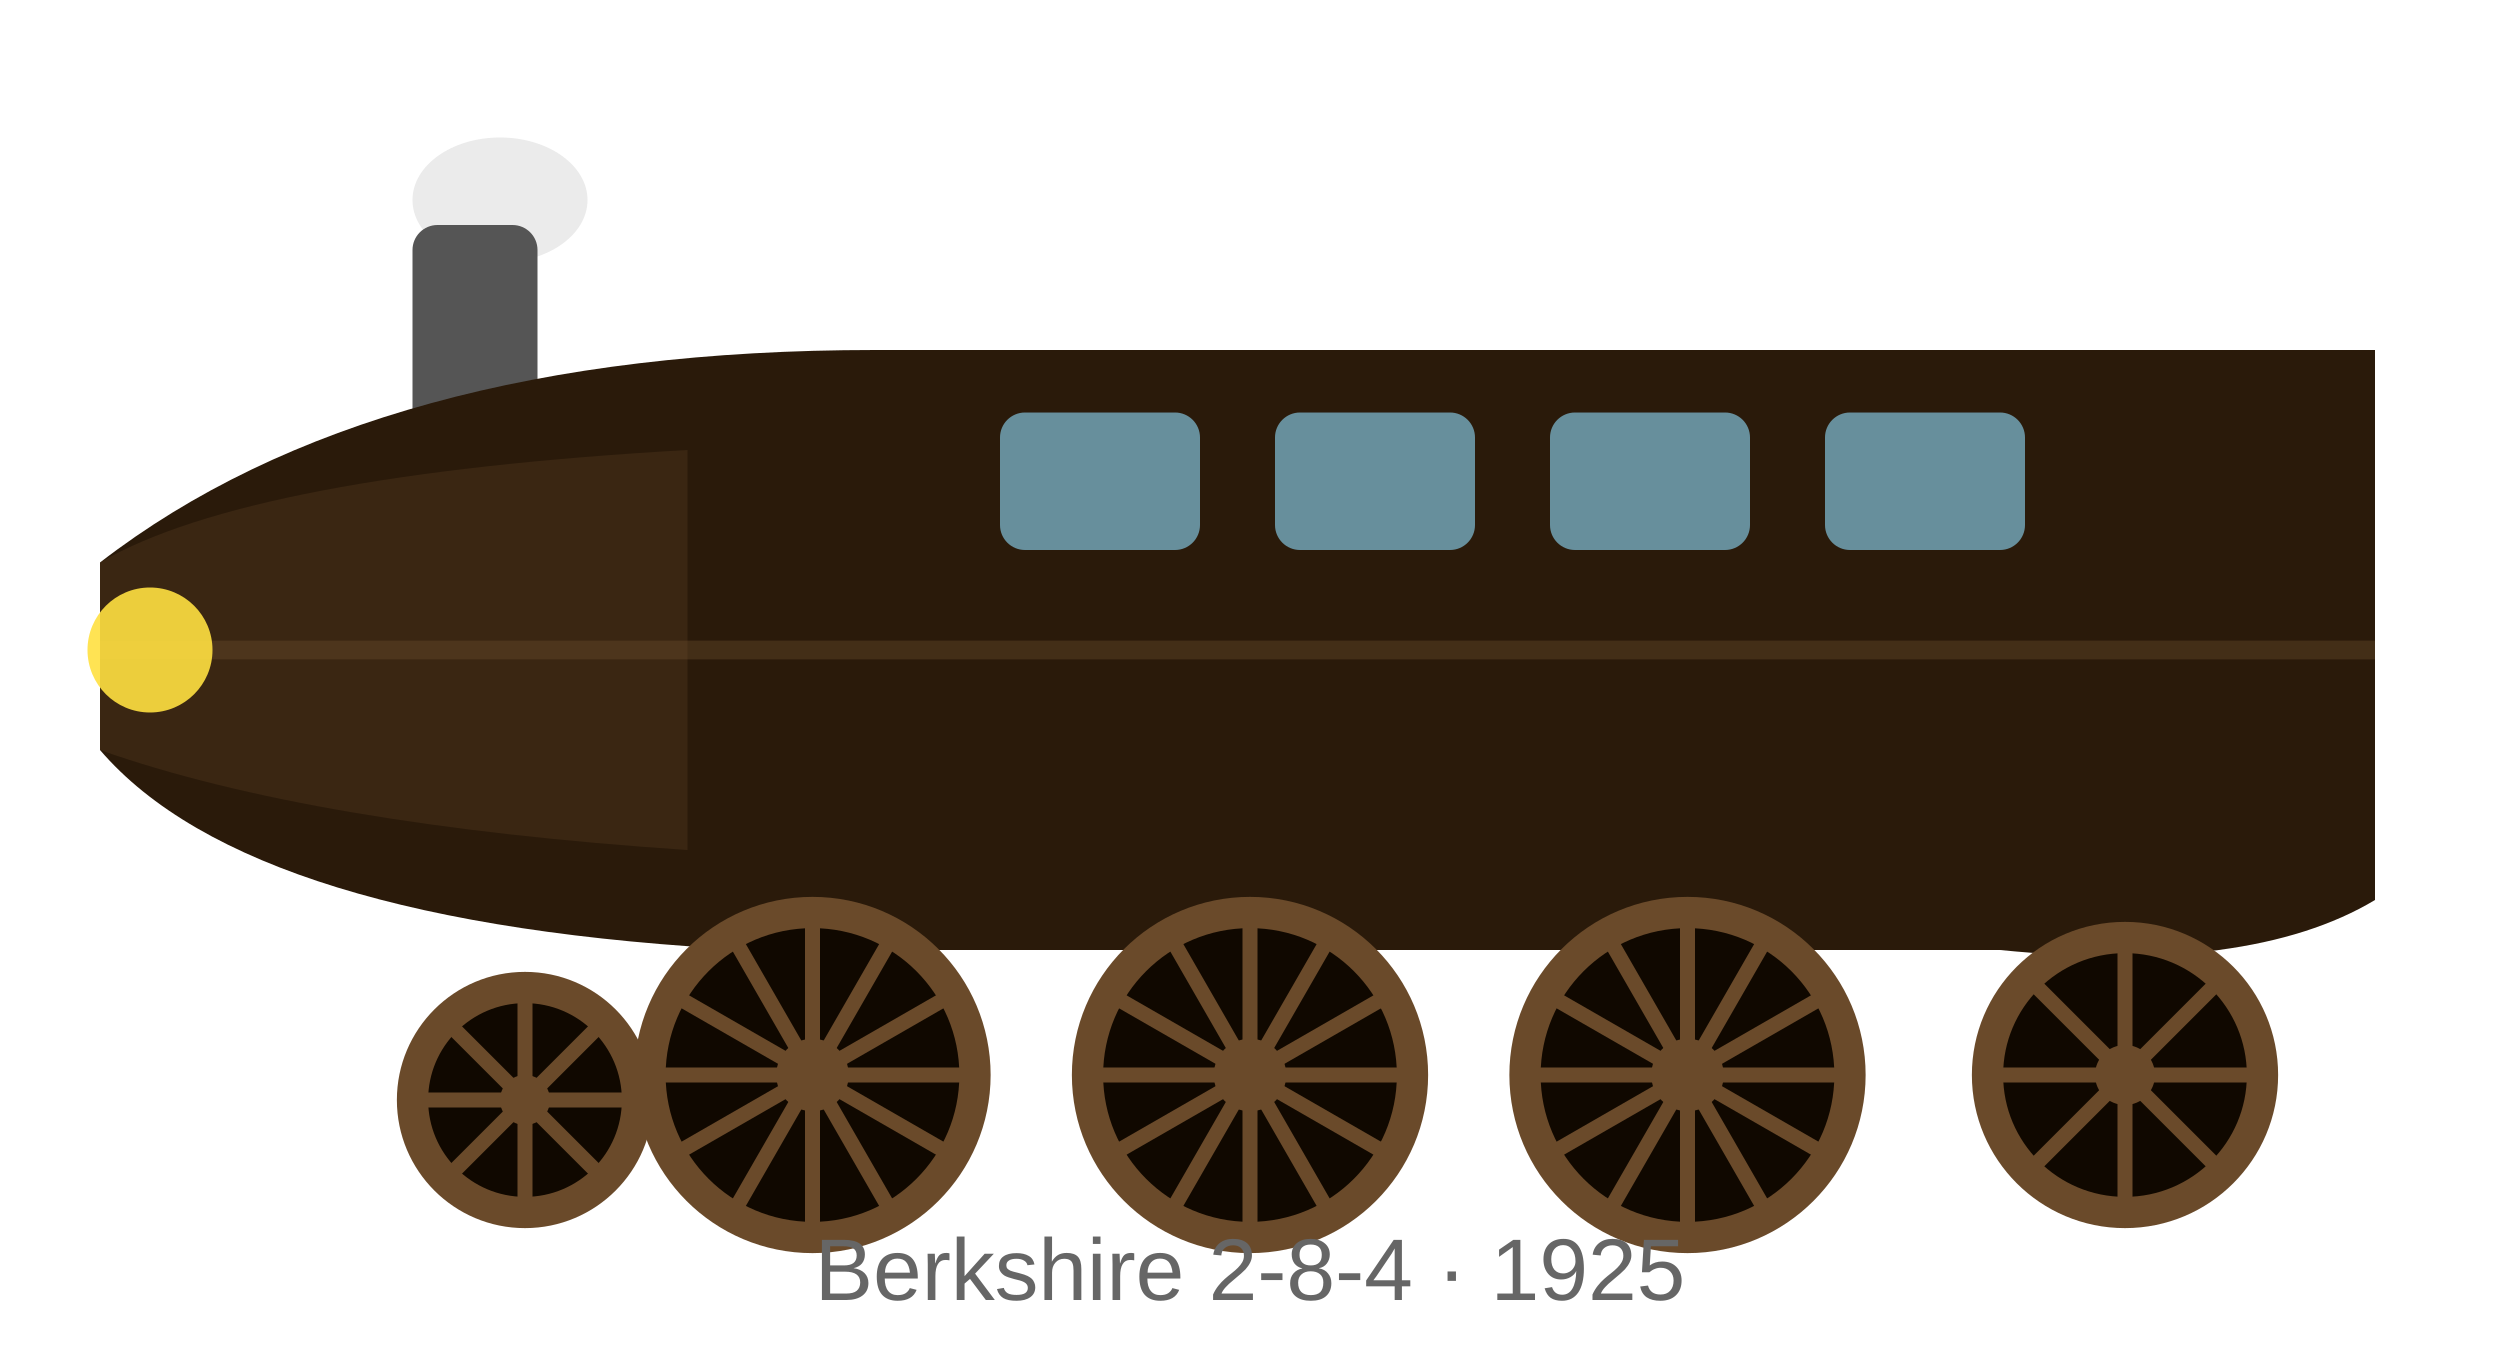
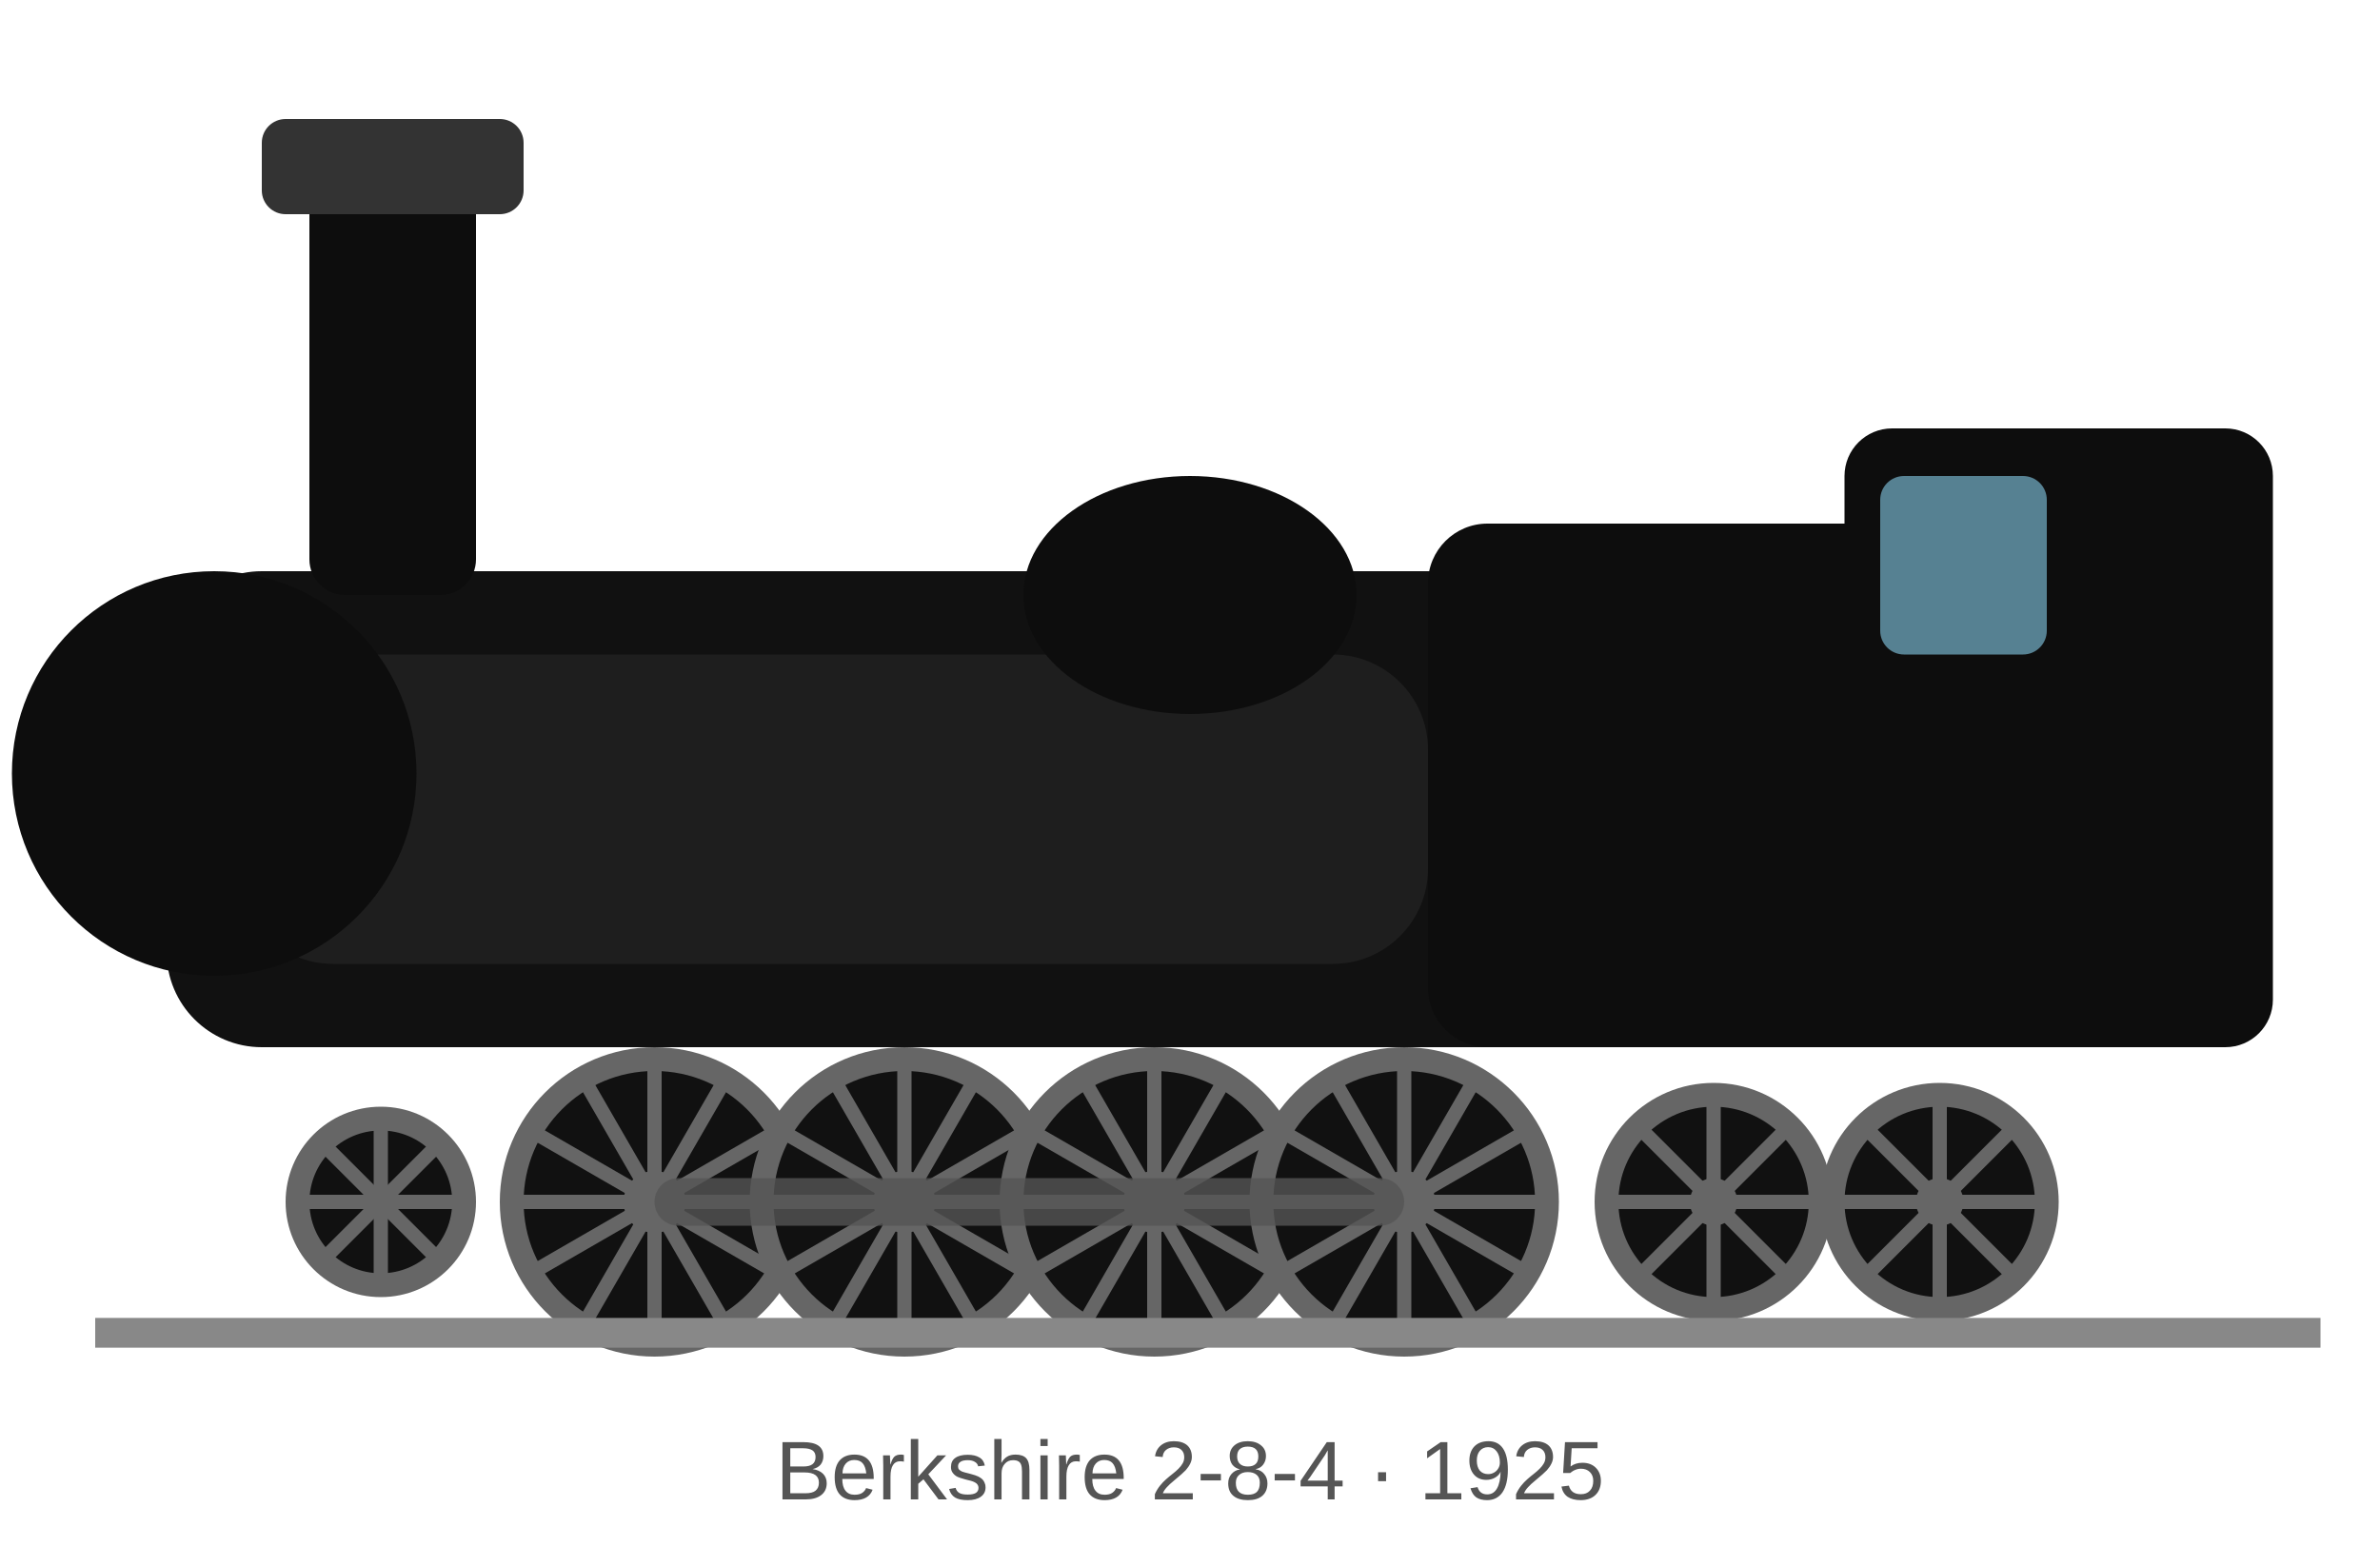
- <svg xmlns="http://www.w3.org/2000/svg" viewBox="0 0 200 108" width="200" height="108">
-   <ellipse cx="40" cy="16" rx="7" ry="5" fill="#CCC" opacity="0.4" />
-   <rect x="33" y="18" width="10" height="18" rx="2" fill="#555" />
-   <path d="M8,45 Q30,28 70,28 L190,28 L190,72 Q180,78 160,76 L60,76 Q20,74 8,60 Z" fill="#2A1A0A" />
-   <path d="M8,45 Q20,38 55,36 L55,68 Q25,66 8,60 Z" fill="#6A4A2A" opacity="0.25" />
-   <rect x="80" y="33" width="16" height="11" rx="2" fill="#87CEEB" opacity="0.65" />
-   <rect x="102" y="33" width="16" height="11" rx="2" fill="#87CEEB" opacity="0.65" />
-   <rect x="124" y="33" width="16" height="11" rx="2" fill="#87CEEB" opacity="0.65" />
-   <rect x="146" y="33" width="16" height="11" rx="2" fill="#87CEEB" opacity="0.65" />
-   <path d="M8,52 L190,52" stroke="#6A4A2A" stroke-width="1.5" opacity="0.4" />
-   <circle cx="12" cy="52" r="5" fill="#FFE040" opacity="0.9" />
-   <circle cx="65" cy="86" r="13" fill="#100800" stroke="#6A4A2A" stroke-width="2.5" />
-   <line x1="78.0" y1="86.0" x2="52.0" y2="86.0" stroke="#6A4A2A" stroke-width="1.2" />
-   <line x1="76.3" y1="92.5" x2="53.7" y2="79.5" stroke="#6A4A2A" stroke-width="1.2" />
-   <line x1="71.5" y1="97.3" x2="58.5" y2="74.7" stroke="#6A4A2A" stroke-width="1.2" />
-   <line x1="65.0" y1="99.0" x2="65.0" y2="73.0" stroke="#6A4A2A" stroke-width="1.2" />
-   <line x1="58.5" y1="97.3" x2="71.5" y2="74.7" stroke="#6A4A2A" stroke-width="1.2" />
-   <line x1="53.7" y1="92.5" x2="76.3" y2="79.5" stroke="#6A4A2A" stroke-width="1.2" />
-   <circle cx="65" cy="86" r="2.9" fill="#6A4A2A" />
-   <circle cx="100" cy="86" r="13" fill="#100800" stroke="#6A4A2A" stroke-width="2.5" />
-   <line x1="113.0" y1="86.0" x2="87.0" y2="86.0" stroke="#6A4A2A" stroke-width="1.2" />
-   <line x1="111.3" y1="92.5" x2="88.7" y2="79.5" stroke="#6A4A2A" stroke-width="1.2" />
-   <line x1="106.5" y1="97.3" x2="93.5" y2="74.7" stroke="#6A4A2A" stroke-width="1.2" />
-   <line x1="100.0" y1="99.0" x2="100.0" y2="73.0" stroke="#6A4A2A" stroke-width="1.2" />
-   <line x1="93.5" y1="97.3" x2="106.5" y2="74.7" stroke="#6A4A2A" stroke-width="1.2" />
-   <line x1="88.7" y1="92.5" x2="111.3" y2="79.5" stroke="#6A4A2A" stroke-width="1.2" />
-   <circle cx="100" cy="86" r="2.9" fill="#6A4A2A" />
-   <circle cx="135" cy="86" r="13" fill="#100800" stroke="#6A4A2A" stroke-width="2.5" />
-   <line x1="148.0" y1="86.0" x2="122.0" y2="86.0" stroke="#6A4A2A" stroke-width="1.2" />
-   <line x1="146.3" y1="92.5" x2="123.7" y2="79.5" stroke="#6A4A2A" stroke-width="1.2" />
-   <line x1="141.5" y1="97.3" x2="128.5" y2="74.7" stroke="#6A4A2A" stroke-width="1.2" />
-   <line x1="135.0" y1="99.0" x2="135.0" y2="73.0" stroke="#6A4A2A" stroke-width="1.2" />
-   <line x1="128.5" y1="97.3" x2="141.5" y2="74.7" stroke="#6A4A2A" stroke-width="1.2" />
-   <line x1="123.7" y1="92.5" x2="146.3" y2="79.5" stroke="#6A4A2A" stroke-width="1.2" />
-   <circle cx="135" cy="86" r="2.9" fill="#6A4A2A" />
-   <circle cx="170" cy="86" r="11" fill="#100800" stroke="#6A4A2A" stroke-width="2.5" />
-   <line x1="181.0" y1="86.0" x2="159.0" y2="86.0" stroke="#6A4A2A" stroke-width="1.2" />
-   <line x1="177.8" y1="93.8" x2="162.2" y2="78.2" stroke="#6A4A2A" stroke-width="1.2" />
-   <line x1="170.0" y1="97.0" x2="170.0" y2="75.0" stroke="#6A4A2A" stroke-width="1.2" />
-   <line x1="162.2" y1="93.8" x2="177.8" y2="78.2" stroke="#6A4A2A" stroke-width="1.2" />
-   <circle cx="170" cy="86" r="2.4" fill="#6A4A2A" />
-   <circle cx="42" cy="88" r="9" fill="#100800" stroke="#6A4A2A" stroke-width="2.5" />
-   <line x1="51.0" y1="88.0" x2="33.0" y2="88.0" stroke="#6A4A2A" stroke-width="1.2" />
-   <line x1="48.4" y1="94.4" x2="35.6" y2="81.6" stroke="#6A4A2A" stroke-width="1.2" />
-   <line x1="42.0" y1="97.0" x2="42.0" y2="79.0" stroke="#6A4A2A" stroke-width="1.2" />
-   <line x1="35.6" y1="94.4" x2="48.4" y2="81.6" stroke="#6A4A2A" stroke-width="1.2" />
-   <circle cx="42" cy="88" r="2.0" fill="#6A4A2A" />
-   <text x="100" y="104" font-family="Arial,sans-serif" font-size="7" fill="#666" text-anchor="middle">Berkshire 2-8-4 · 1925</text>
+ <svg xmlns="http://www.w3.org/2000/svg" viewBox="0 0 200 130" width="200" height="130">
+   <rect x="14" y="48" width="155" height="40" rx="8" fill="#111" />
+   <rect x="20" y="55" width="100" height="26" rx="8" fill="#1e1e1e" />
+   <rect x="120" y="44" width="50" height="44" rx="5" fill="#0d0d0d" />
+   <rect x="155" y="36" width="36" height="52" rx="4" fill="#0d0d0d" />
+   <rect x="158" y="40" width="14" height="15" rx="2" fill="#87CEEB" opacity="0.6" />
+   <rect x="26" y="14" width="14" height="36" rx="3" fill="#0d0d0d" />
+   <rect x="22" y="10" width="22" height="8" rx="2" fill="#333" />
+   <circle cx="18" cy="65" r="17" fill="#0d0d0d" />
+   <ellipse cx="100" cy="50" rx="14" ry="10" fill="#0d0d0d" />
+   <circle cx="32" cy="101" r="7" fill="#111" stroke="#666" stroke-width="2" />
+   <line x1="39.0" y1="101.0" x2="25.0" y2="101.0" stroke="#666" stroke-width="1.2" />
+   <line x1="36.9" y1="105.9" x2="27.1" y2="96.1" stroke="#666" stroke-width="1.2" />
+   <line x1="32.0" y1="108.0" x2="32.0" y2="94.0" stroke="#666" stroke-width="1.2" />
+   <line x1="27.1" y1="105.9" x2="36.9" y2="96.1" stroke="#666" stroke-width="1.2" />
+   <circle cx="32" cy="101" r="1.5" fill="#666" />
+   <circle cx="55" cy="101" r="12" fill="#111" stroke="#666" stroke-width="2" />
+   <line x1="67.0" y1="101.0" x2="43.0" y2="101.0" stroke="#666" stroke-width="1.2" />
+   <line x1="65.4" y1="107.0" x2="44.6" y2="95.0" stroke="#666" stroke-width="1.2" />
+   <line x1="61.0" y1="111.4" x2="49.0" y2="90.6" stroke="#666" stroke-width="1.2" />
+   <line x1="55.0" y1="113.0" x2="55.0" y2="89.0" stroke="#666" stroke-width="1.2" />
+   <line x1="49.0" y1="111.4" x2="61.0" y2="90.6" stroke="#666" stroke-width="1.2" />
+   <line x1="44.6" y1="107.0" x2="65.4" y2="95.0" stroke="#666" stroke-width="1.2" />
+   <circle cx="55" cy="101" r="2.6" fill="#666" />
+   <circle cx="76" cy="101" r="12" fill="#111" stroke="#666" stroke-width="2" />
+   <line x1="88.0" y1="101.0" x2="64.0" y2="101.0" stroke="#666" stroke-width="1.2" />
+   <line x1="86.4" y1="107.0" x2="65.6" y2="95.0" stroke="#666" stroke-width="1.2" />
+   <line x1="82.0" y1="111.4" x2="70.0" y2="90.6" stroke="#666" stroke-width="1.2" />
+   <line x1="76.0" y1="113.0" x2="76.0" y2="89.0" stroke="#666" stroke-width="1.2" />
+   <line x1="70.0" y1="111.4" x2="82.0" y2="90.6" stroke="#666" stroke-width="1.2" />
+   <line x1="65.6" y1="107.0" x2="86.4" y2="95.0" stroke="#666" stroke-width="1.2" />
+   <circle cx="76" cy="101" r="2.6" fill="#666" />
+   <circle cx="97" cy="101" r="12" fill="#111" stroke="#666" stroke-width="2" />
+   <line x1="109.0" y1="101.0" x2="85.0" y2="101.0" stroke="#666" stroke-width="1.2" />
+   <line x1="107.4" y1="107.0" x2="86.6" y2="95.0" stroke="#666" stroke-width="1.2" />
+   <line x1="103.0" y1="111.4" x2="91.0" y2="90.6" stroke="#666" stroke-width="1.2" />
+   <line x1="97.0" y1="113.0" x2="97.0" y2="89.0" stroke="#666" stroke-width="1.2" />
+   <line x1="91.0" y1="111.4" x2="103.0" y2="90.6" stroke="#666" stroke-width="1.2" />
+   <line x1="86.6" y1="107.0" x2="107.4" y2="95.0" stroke="#666" stroke-width="1.2" />
+   <circle cx="97" cy="101" r="2.6" fill="#666" />
+   <circle cx="118" cy="101" r="12" fill="#111" stroke="#666" stroke-width="2" />
+   <line x1="130.0" y1="101.0" x2="106.0" y2="101.0" stroke="#666" stroke-width="1.2" />
+   <line x1="128.4" y1="107.0" x2="107.6" y2="95.0" stroke="#666" stroke-width="1.2" />
+   <line x1="124.0" y1="111.4" x2="112.0" y2="90.6" stroke="#666" stroke-width="1.2" />
+   <line x1="118.0" y1="113.0" x2="118.0" y2="89.0" stroke="#666" stroke-width="1.2" />
+   <line x1="112.0" y1="111.4" x2="124.0" y2="90.6" stroke="#666" stroke-width="1.2" />
+   <line x1="107.6" y1="107.0" x2="128.4" y2="95.0" stroke="#666" stroke-width="1.2" />
+   <circle cx="118" cy="101" r="2.6" fill="#666" />
+   <circle cx="144" cy="101" r="9" fill="#111" stroke="#666" stroke-width="2" />
+   <line x1="153.0" y1="101.0" x2="135.0" y2="101.0" stroke="#666" stroke-width="1.2" />
+   <line x1="150.4" y1="107.4" x2="137.6" y2="94.6" stroke="#666" stroke-width="1.2" />
+   <line x1="144.0" y1="110.0" x2="144.0" y2="92.0" stroke="#666" stroke-width="1.2" />
+   <line x1="137.6" y1="107.4" x2="150.4" y2="94.6" stroke="#666" stroke-width="1.2" />
+   <circle cx="144" cy="101" r="2.0" fill="#666" />
+   <circle cx="163" cy="101" r="9" fill="#111" stroke="#666" stroke-width="2" />
+   <line x1="172.0" y1="101.0" x2="154.0" y2="101.0" stroke="#666" stroke-width="1.2" />
+   <line x1="169.4" y1="107.4" x2="156.6" y2="94.6" stroke="#666" stroke-width="1.2" />
+   <line x1="163.0" y1="110.0" x2="163.0" y2="92.0" stroke="#666" stroke-width="1.2" />
+   <line x1="156.6" y1="107.4" x2="169.4" y2="94.6" stroke="#666" stroke-width="1.2" />
+   <circle cx="163" cy="101" r="2.0" fill="#666" />
+   <rect x="55" y="99" width="63" height="4" rx="2" fill="#555" opacity="0.8" />
+   <line x1="8" y1="112" x2="195" y2="112" stroke="#888" stroke-width="2.5" />
+   <text x="100" y="126" font-family="Arial,sans-serif" font-size="7" fill="#555" text-anchor="middle">Berkshire 2-8-4 · 1925</text>
</svg>
